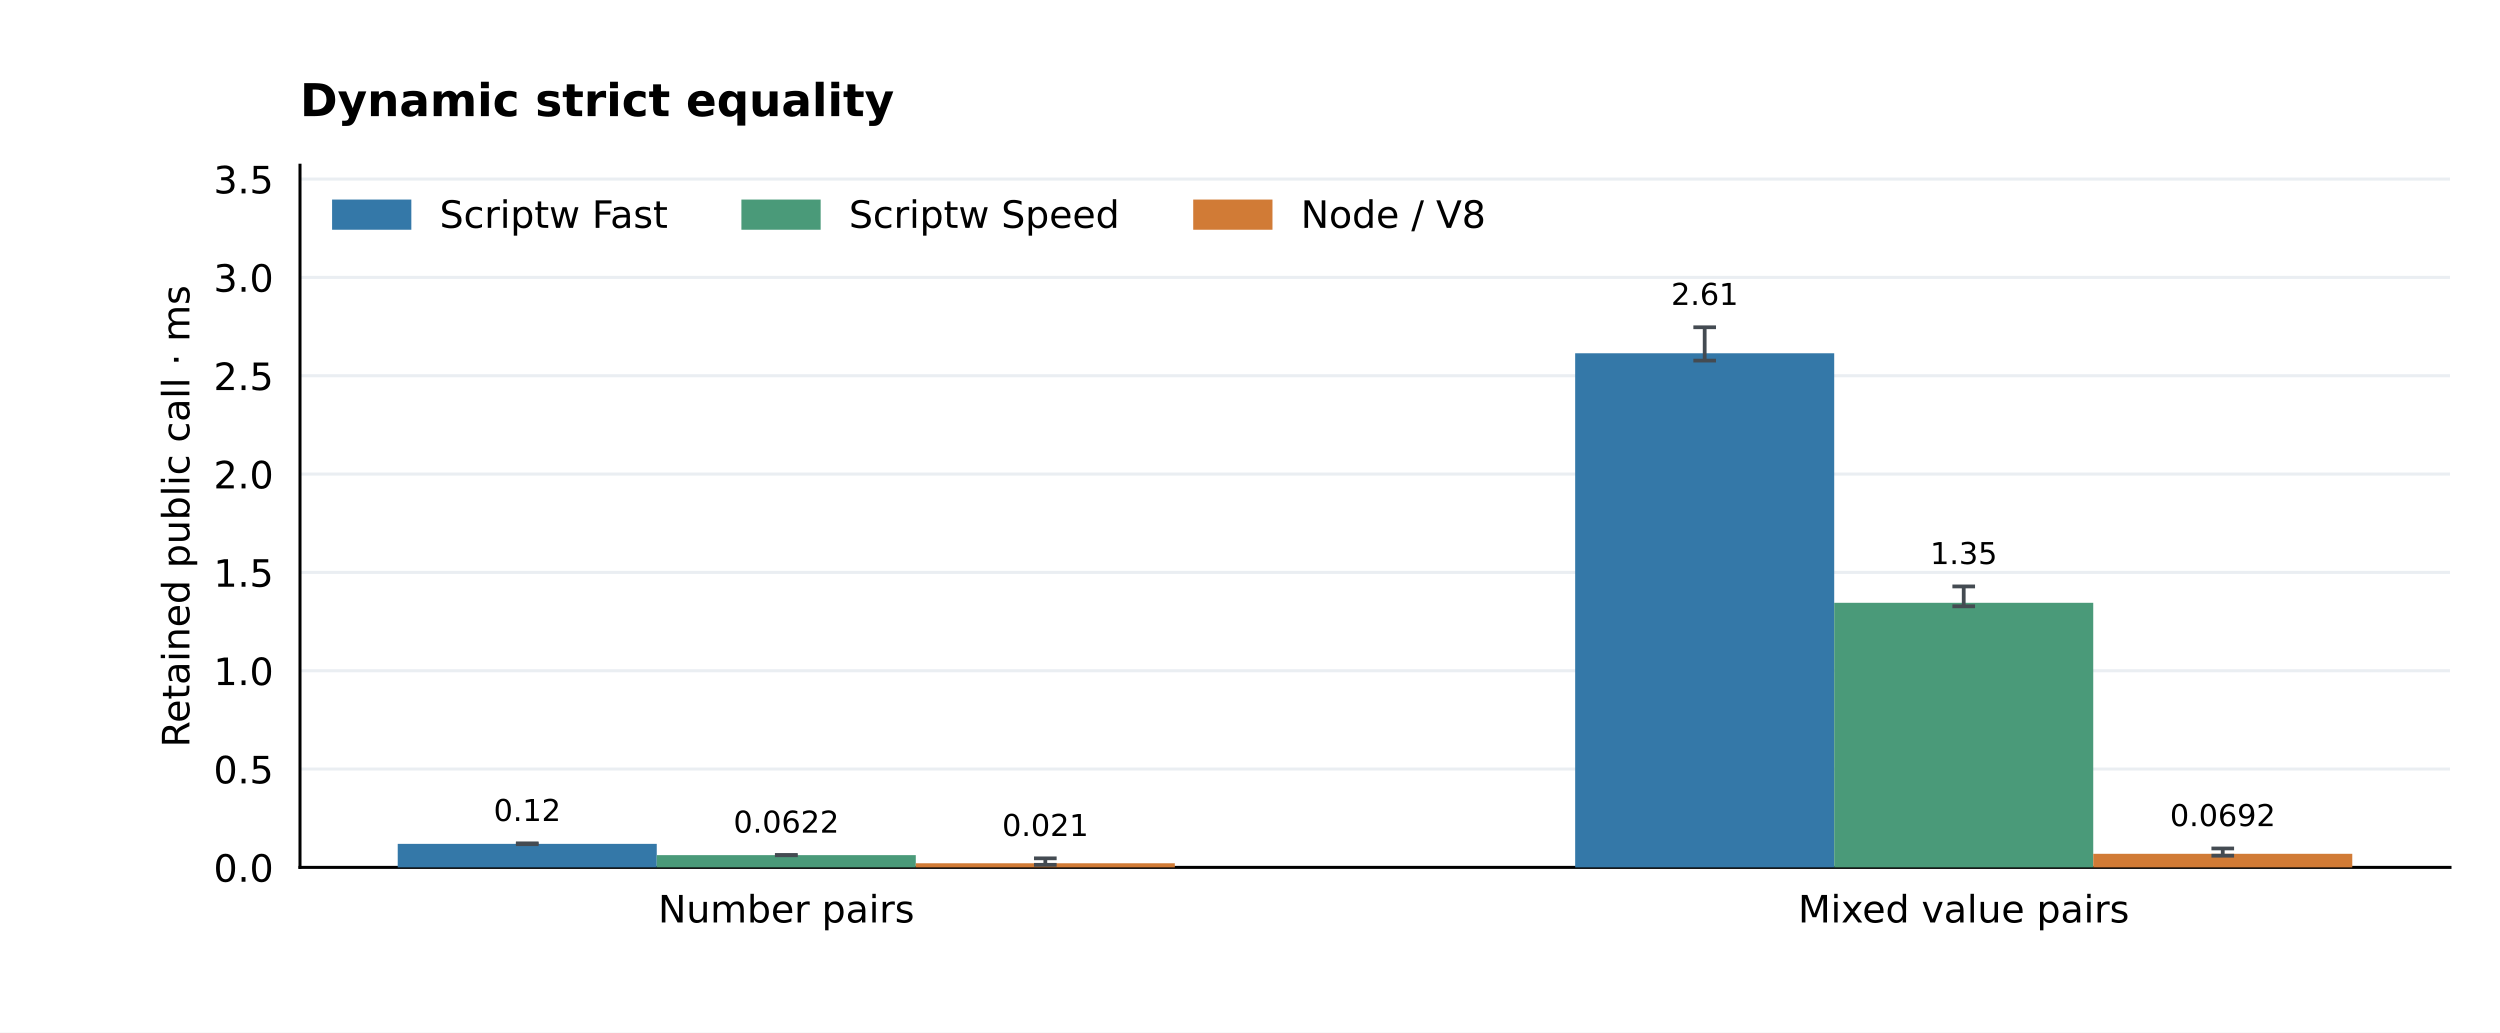
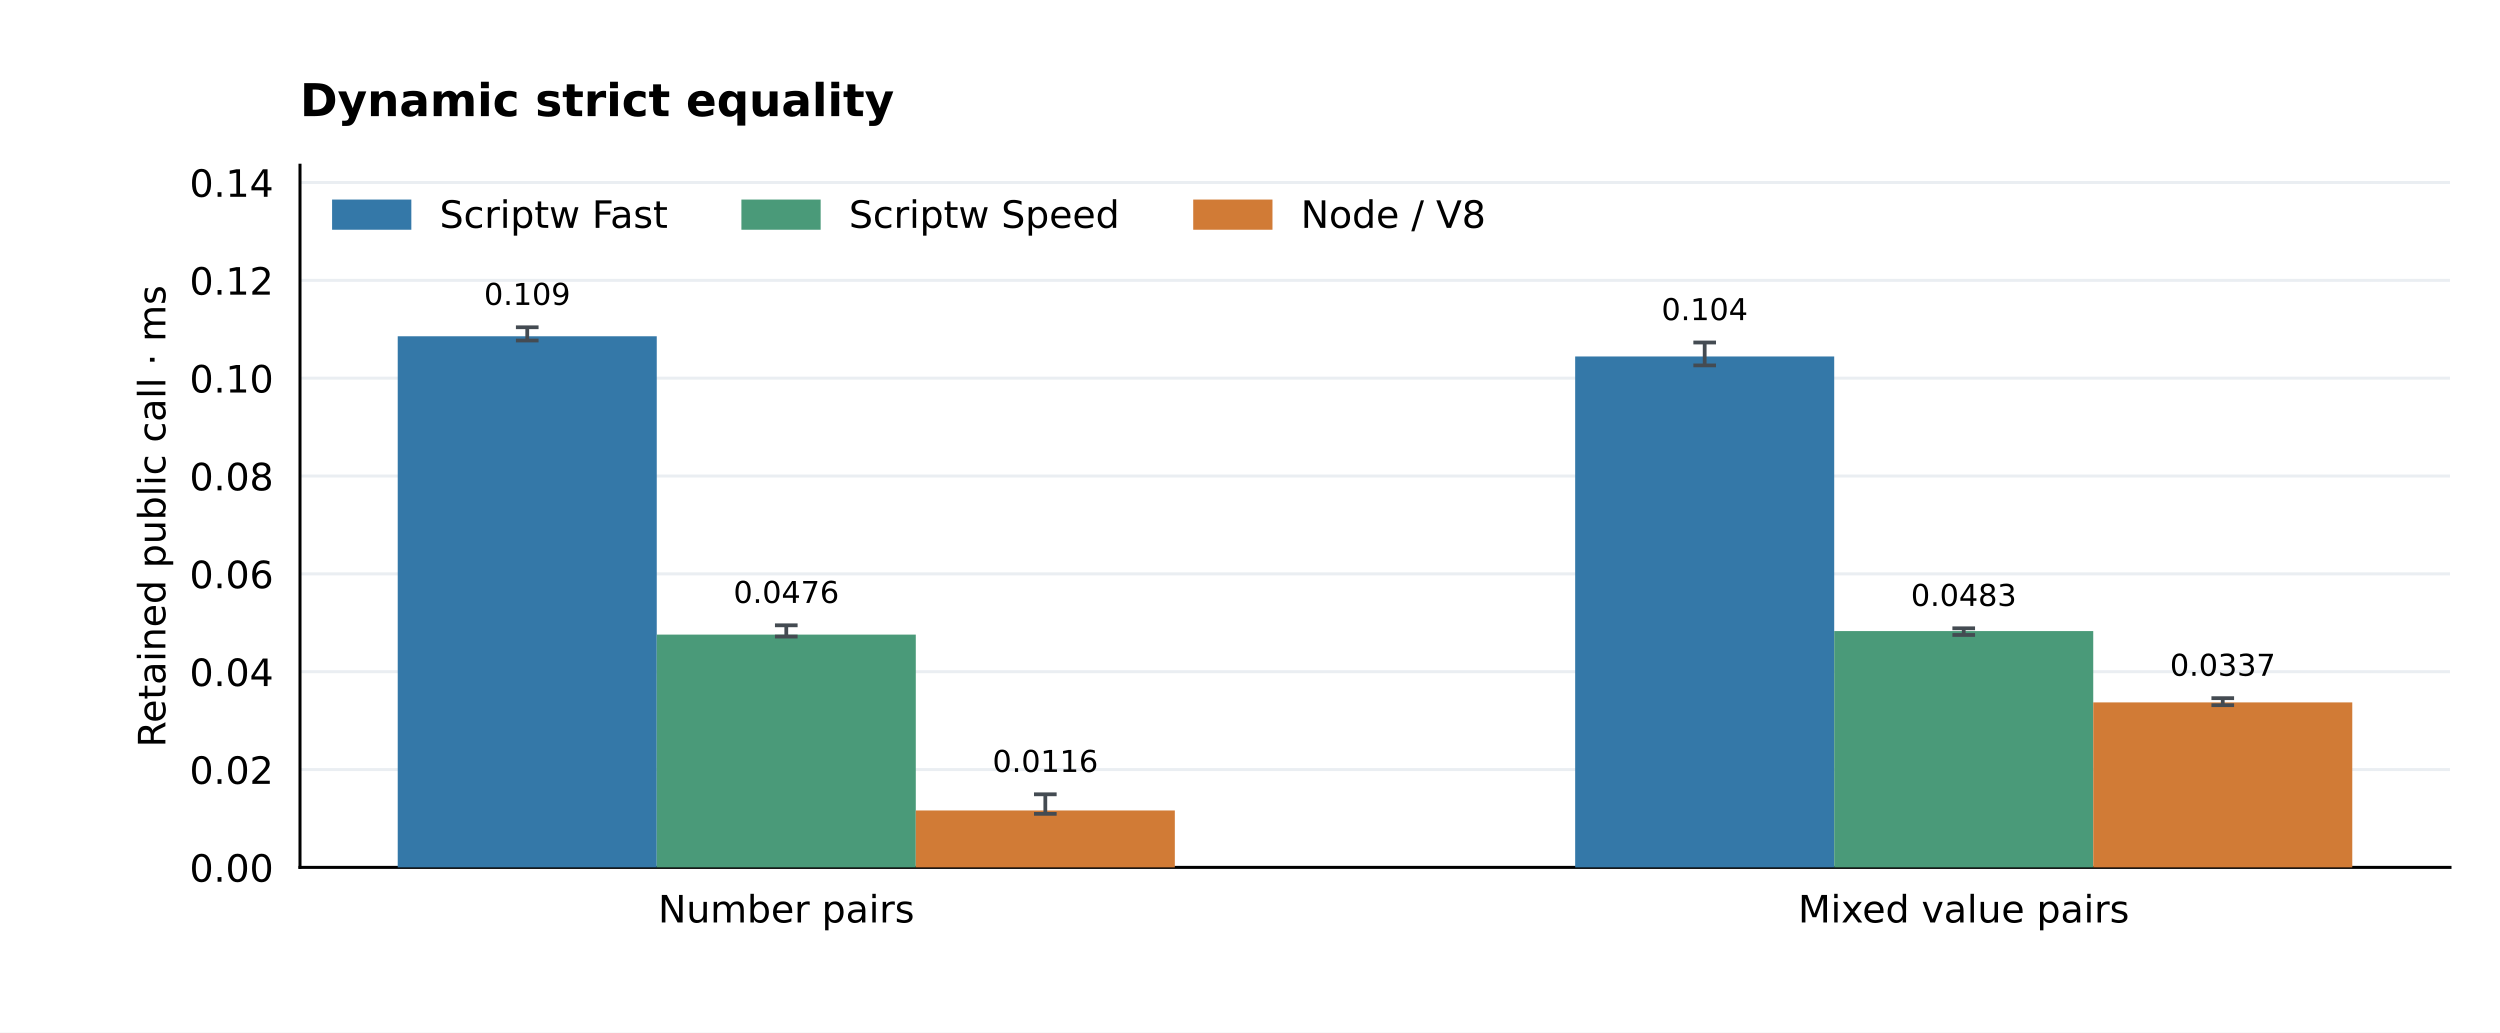
<svg xmlns="http://www.w3.org/2000/svg" xmlns:xlink="http://www.w3.org/1999/xlink" width="662.4pt" height="273.6pt" viewBox="0 0 662.4 273.6" version="1.1">
  <defs>
    <style type="text/css">*{stroke-linejoin: round; stroke-linecap: butt}</style>
  </defs>
  <g id="figure_1">
    <g id="patch_1">
      <path d="M 0 273.6 L 662.4 273.6 L 662.4 0 L 0 0 z " style="fill: #ffffff" />
    </g>
    <g id="axes_1">
      <g id="patch_2">
        <path d="M 79.488 229.824 L 649.152 229.824 L 649.152 43.776 L 79.488 43.776 z " style="fill: #ffffff" />
      </g>
      <g id="matplotlib.axis_1">
        <g id="xtick_1">
          <g id="line2d_1" />
          <g id="text_1">
            <text style="font-size: 10px; font-family: 'DejaVu Sans'; text-anchor: middle" x="208.333" y="244.422" transform="rotate(-0 208.3331 244.4224)">Number pairs</text>
          </g>
        </g>
        <g id="xtick_2">
          <g id="line2d_2" />
          <g id="text_2">
            <text style="font-size: 10px; font-family: 'DejaVu Sans'; text-anchor: middle" x="520.307" y="244.422" transform="rotate(-0 520.3069 244.4224)">Mixed value pairs</text>
          </g>
        </g>
      </g>
      <g id="matplotlib.axis_2">
        <g id="ytick_1">
          <g id="line2d_3">
            <path d="M 79.488 229.824 L 649.152 229.824 " clip-path="url(#p66f451692c)" style="fill: none; stroke: #eaeef2; stroke-width: 0.8; stroke-linecap: square" />
          </g>
          <g id="line2d_4" />
          <g id="text_3">
-             <text style="font-size: 10px; font-family: 'DejaVu Sans'; text-anchor: end" x="72.488" y="233.623" transform="rotate(-0 72.488 233.6228)">0.0</text>
+             <text style="font-size: 10px; font-family: 'DejaVu Sans'; text-anchor: end" x="72.488" y="233.623" transform="rotate(-0 72.488 233.6228)">0.00</text>
          </g>
        </g>
        <g id="ytick_2">
          <g id="line2d_5">
-             <path d="M 79.488 203.77 L 649.152 203.77 " clip-path="url(#p66f451692c)" style="fill: none; stroke: #eaeef2; stroke-width: 0.8; stroke-linecap: square" />
+             <path d="M 79.488 203.9 L 649.152 203.9 " clip-path="url(#p66f451692c)" style="fill: none; stroke: #eaeef2; stroke-width: 0.8; stroke-linecap: square" />
          </g>
          <g id="line2d_6" />
          <g id="text_4">
-             <text style="font-size: 10px; font-family: 'DejaVu Sans'; text-anchor: end" x="72.488" y="207.569" transform="rotate(-0 72.488 207.5689)">0.5</text>
+             <text style="font-size: 10px; font-family: 'DejaVu Sans'; text-anchor: end" x="72.488" y="207.699" transform="rotate(-0 72.488 207.6988)">0.02</text>
          </g>
        </g>
        <g id="ytick_3">
          <g id="line2d_7">
-             <path d="M 79.488 177.716 L 649.152 177.716 " clip-path="url(#p66f451692c)" style="fill: none; stroke: #eaeef2; stroke-width: 0.8; stroke-linecap: square" />
+             <path d="M 79.488 177.976 L 649.152 177.976 " clip-path="url(#p66f451692c)" style="fill: none; stroke: #eaeef2; stroke-width: 0.8; stroke-linecap: square" />
          </g>
          <g id="line2d_8" />
          <g id="text_5">
-             <text style="font-size: 10px; font-family: 'DejaVu Sans'; text-anchor: end" x="72.488" y="181.515" transform="rotate(-0 72.488 181.5149)">1.0</text>
+             <text style="font-size: 10px; font-family: 'DejaVu Sans'; text-anchor: end" x="72.488" y="181.775" transform="rotate(-0 72.488 181.7747)">0.04</text>
          </g>
        </g>
        <g id="ytick_4">
          <g id="line2d_9">
-             <path d="M 79.488 151.662 L 649.152 151.662 " clip-path="url(#p66f451692c)" style="fill: none; stroke: #eaeef2; stroke-width: 0.8; stroke-linecap: square" />
+             <path d="M 79.488 152.052 L 649.152 152.052 " clip-path="url(#p66f451692c)" style="fill: none; stroke: #eaeef2; stroke-width: 0.8; stroke-linecap: square" />
          </g>
          <g id="line2d_10" />
          <g id="text_6">
-             <text style="font-size: 10px; font-family: 'DejaVu Sans'; text-anchor: end" x="72.488" y="155.461" transform="rotate(-0 72.488 155.461)">1.5</text>
+             <text style="font-size: 10px; font-family: 'DejaVu Sans'; text-anchor: end" x="72.488" y="155.851" transform="rotate(-0 72.488 155.8506)">0.06</text>
          </g>
        </g>
        <g id="ytick_5">
          <g id="line2d_11">
-             <path d="M 79.488 125.608 L 649.152 125.608 " clip-path="url(#p66f451692c)" style="fill: none; stroke: #eaeef2; stroke-width: 0.8; stroke-linecap: square" />
+             <path d="M 79.488 126.128 L 649.152 126.128 " clip-path="url(#p66f451692c)" style="fill: none; stroke: #eaeef2; stroke-width: 0.8; stroke-linecap: square" />
          </g>
          <g id="line2d_12" />
          <g id="text_7">
-             <text style="font-size: 10px; font-family: 'DejaVu Sans'; text-anchor: end" x="72.488" y="129.407" transform="rotate(-0 72.488 129.4071)">2.0</text>
+             <text style="font-size: 10px; font-family: 'DejaVu Sans'; text-anchor: end" x="72.488" y="129.927" transform="rotate(-0 72.488 129.9265)">0.08</text>
          </g>
        </g>
        <g id="ytick_6">
          <g id="line2d_13">
-             <path d="M 79.488 99.554 L 649.152 99.554 " clip-path="url(#p66f451692c)" style="fill: none; stroke: #eaeef2; stroke-width: 0.8; stroke-linecap: square" />
+             <path d="M 79.488 100.204 L 649.152 100.204 " clip-path="url(#p66f451692c)" style="fill: none; stroke: #eaeef2; stroke-width: 0.8; stroke-linecap: square" />
          </g>
          <g id="line2d_14" />
          <g id="text_8">
-             <text style="font-size: 10px; font-family: 'DejaVu Sans'; text-anchor: end" x="72.488" y="103.353" transform="rotate(-0 72.488 103.3531)">2.5</text>
+             <text style="font-size: 10px; font-family: 'DejaVu Sans'; text-anchor: end" x="72.488" y="104.002" transform="rotate(-0 72.488 104.0025)">0.10</text>
          </g>
        </g>
        <g id="ytick_7">
          <g id="line2d_15">
-             <path d="M 79.488 73.5 L 649.152 73.5 " clip-path="url(#p66f451692c)" style="fill: none; stroke: #eaeef2; stroke-width: 0.8; stroke-linecap: square" />
+             <path d="M 79.488 74.28 L 649.152 74.28 " clip-path="url(#p66f451692c)" style="fill: none; stroke: #eaeef2; stroke-width: 0.8; stroke-linecap: square" />
          </g>
          <g id="line2d_16" />
          <g id="text_9">
-             <text style="font-size: 10px; font-family: 'DejaVu Sans'; text-anchor: end" x="72.488" y="77.299" transform="rotate(-0 72.488 77.29916)">3.0</text>
+             <text style="font-size: 10px; font-family: 'DejaVu Sans'; text-anchor: end" x="72.488" y="78.078" transform="rotate(-0 72.488 78.07839)">0.12</text>
          </g>
        </g>
        <g id="ytick_8">
          <g id="line2d_17">
-             <path d="M 79.488 47.446 L 649.152 47.446 " clip-path="url(#p66f451692c)" style="fill: none; stroke: #eaeef2; stroke-width: 0.8; stroke-linecap: square" />
+             <path d="M 79.488 48.355 L 649.152 48.355 " clip-path="url(#p66f451692c)" style="fill: none; stroke: #eaeef2; stroke-width: 0.8; stroke-linecap: square" />
          </g>
          <g id="line2d_18" />
          <g id="text_10">
-             <text style="font-size: 10px; font-family: 'DejaVu Sans'; text-anchor: end" x="72.488" y="51.245" transform="rotate(-0 72.488 51.24522)">3.5</text>
+             <text style="font-size: 10px; font-family: 'DejaVu Sans'; text-anchor: end" x="72.488" y="52.154" transform="rotate(-0 72.488 52.15432)">0.14</text>
          </g>
        </g>
        <g id="text_11">
-           <text style="font-size: 10px; font-family: 'DejaVu Sans'; text-anchor: middle" x="50.183" y="136.8" transform="rotate(-90 50.18253 136.8)">Retained public call · ms</text>
+           <text style="font-size: 10px; font-family: 'DejaVu Sans'; text-anchor: middle" x="43.82" y="136.8" transform="rotate(-90 43.82003 136.8)">Retained public call · ms</text>
        </g>
      </g>
      <g id="patch_3">
        <path d="M 79.488 229.824 L 79.488 43.776 " style="fill: none; stroke: #000000; stroke-width: 0.8; stroke-linejoin: miter; stroke-linecap: square" />
      </g>
      <g id="patch_4">
        <path d="M 79.488 229.824 L 649.152 229.824 " style="fill: none; stroke: #000000; stroke-width: 0.8; stroke-linejoin: miter; stroke-linecap: square" />
      </g>
      <g id="patch_5">
-         <path d="M 105.382 229.824 L 174.016 229.824 L 174.016 223.588 L 105.382 223.588 z " clip-path="url(#p66f451692c)" style="fill: #3478a8" />
+         <path d="M 105.382 229.824 L 174.016 229.824 L 174.016 89.093 L 105.382 89.093 z " clip-path="url(#p66f451692c)" style="fill: #3478a8" />
      </g>
      <g id="text_12">
-         <text style="font-size: 8px; font-family: 'DejaVu Sans'; text-anchor: middle" x="139.699" y="217.537" transform="rotate(-0 139.6989 217.5365)">0.12</text>
+         <text style="font-size: 8px; font-family: 'DejaVu Sans'; text-anchor: middle" x="139.699" y="80.788" transform="rotate(-0 139.6989 80.78828)">0.109</text>
      </g>
      <g id="patch_6">
-         <path d="M 417.356 229.824 L 485.99 229.824 L 485.99 93.607 L 417.356 93.607 z " clip-path="url(#p66f451692c)" style="fill: #3478a8" />
+         <path d="M 417.356 229.824 L 485.99 229.824 L 485.99 94.456 L 417.356 94.456 z " clip-path="url(#p66f451692c)" style="fill: #3478a8" />
      </g>
      <g id="text_13">
-         <text style="font-size: 8px; font-family: 'DejaVu Sans'; text-anchor: middle" x="451.673" y="80.788" transform="rotate(-0 451.6726 80.78828)">2.61</text>
+         <text style="font-size: 8px; font-family: 'DejaVu Sans'; text-anchor: middle" x="451.673" y="84.827" transform="rotate(-0 451.6726 84.82725)">0.104</text>
      </g>
      <g id="patch_7">
-         <path d="M 174.016 229.824 L 242.65 229.824 L 242.65 226.58 L 174.016 226.58 z " clip-path="url(#p66f451692c)" style="fill: #4a9a79" />
+         <path d="M 174.016 229.824 L 242.65 229.824 L 242.65 168.142 L 174.016 168.142 z " clip-path="url(#p66f451692c)" style="fill: #4a9a79" />
      </g>
      <g id="text_14">
-         <text style="font-size: 8px; font-family: 'DejaVu Sans'; text-anchor: middle" x="208.333" y="220.626" transform="rotate(-0 208.3331 220.6262)">0.0622</text>
+         <text style="font-size: 8px; font-family: 'DejaVu Sans'; text-anchor: middle" x="208.333" y="159.761" transform="rotate(-0 208.3331 159.7608)">0.0476</text>
      </g>
      <g id="patch_8">
-         <path d="M 485.99 229.824 L 554.624 229.824 L 554.624 159.71 L 485.99 159.71 z " clip-path="url(#p66f451692c)" style="fill: #4a9a79" />
+         <path d="M 485.99 229.824 L 554.624 229.824 L 554.624 167.215 L 485.99 167.215 z " clip-path="url(#p66f451692c)" style="fill: #4a9a79" />
      </g>
      <g id="text_15">
-         <text style="font-size: 8px; font-family: 'DejaVu Sans'; text-anchor: middle" x="520.307" y="149.457" transform="rotate(-0 520.3069 149.4574)">1.35</text>
+         <text style="font-size: 8px; font-family: 'DejaVu Sans'; text-anchor: middle" x="520.307" y="160.553" transform="rotate(-0 520.3069 160.5528)">0.0483</text>
      </g>
      <g id="patch_9">
-         <path d="M 242.65 229.824 L 311.284 229.824 L 311.284 228.729 L 242.65 228.729 z " clip-path="url(#p66f451692c)" style="fill: #d17b36" />
+         <path d="M 242.65 229.824 L 311.284 229.824 L 311.284 214.739 L 242.65 214.739 z " clip-path="url(#p66f451692c)" style="fill: #d17b36" />
      </g>
      <g id="text_16">
-         <text style="font-size: 8px; font-family: 'DejaVu Sans'; text-anchor: middle" x="276.967" y="221.499" transform="rotate(-0 276.9674 221.499)">0.021</text>
+         <text style="font-size: 8px; font-family: 'DejaVu Sans'; text-anchor: middle" x="276.967" y="204.538" transform="rotate(-0 276.9674 204.5381)">0.0116</text>
      </g>
      <g id="patch_10">
-         <path d="M 554.624 229.824 L 623.258 229.824 L 623.258 226.216 L 554.624 226.216 z " clip-path="url(#p66f451692c)" style="fill: #d17b36" />
+         <path d="M 554.624 229.824 L 623.258 229.824 L 623.258 186.11 L 554.624 186.11 z " clip-path="url(#p66f451692c)" style="fill: #d17b36" />
      </g>
      <g id="text_17">
-         <text style="font-size: 8px; font-family: 'DejaVu Sans'; text-anchor: middle" x="588.941" y="218.887" transform="rotate(-0 588.9411 218.8866)">0.0692</text>
+         <text style="font-size: 8px; font-family: 'DejaVu Sans'; text-anchor: middle" x="588.941" y="179.059" transform="rotate(-0 588.9411 179.0587)">0.0337</text>
      </g>
      <g id="text_18">
        <text style="font-weight: 700; font-size: 12px; font-family: 'DejaVu Sans'; text-anchor: start" x="79.488" y="30.776" transform="rotate(-0 79.488 30.776)">Dynamic strict equality</text>
      </g>
      <g id="LineCollection_1">
-         <path d="M 139.699 223.672 L 139.699 223.458 " clip-path="url(#p66f451692c)" style="fill: none; stroke: #444b52" />
+         <path d="M 139.699 90.229 L 139.699 86.71 " clip-path="url(#p66f451692c)" style="fill: none; stroke: #444b52" />
      </g>
      <g id="line2d_19">
        <defs>
          <path id="m378fa3a401" d="M 3 0 L -3 -0 " style="stroke: #444b52" />
        </defs>
        <g clip-path="url(#p66f451692c)">
-           <use xlink:href="#m378fa3a401" x="139.699" y="223.672" style="fill: #1f77b4; stroke: #444b52" />
+           <use xlink:href="#m378fa3a401" x="139.699" y="90.229" style="fill: #1f77b4; stroke: #444b52" />
        </g>
      </g>
      <g id="line2d_20">
        <g clip-path="url(#p66f451692c)">
-           <use xlink:href="#m378fa3a401" x="139.699" y="223.458" style="fill: #1f77b4; stroke: #444b52" />
+           <use xlink:href="#m378fa3a401" x="139.699" y="86.71" style="fill: #1f77b4; stroke: #444b52" />
        </g>
      </g>
      <g id="LineCollection_2">
-         <path d="M 451.673 95.544 L 451.673 86.71 " clip-path="url(#p66f451692c)" style="fill: none; stroke: #444b52" />
+         <path d="M 451.673 96.813 L 451.673 90.749 " clip-path="url(#p66f451692c)" style="fill: none; stroke: #444b52" />
      </g>
      <g id="line2d_21">
        <g clip-path="url(#p66f451692c)">
-           <use xlink:href="#m378fa3a401" x="451.673" y="95.544" style="fill: #1f77b4; stroke: #444b52" />
+           <use xlink:href="#m378fa3a401" x="451.673" y="96.813" style="fill: #1f77b4; stroke: #444b52" />
        </g>
      </g>
      <g id="line2d_22">
        <g clip-path="url(#p66f451692c)">
-           <use xlink:href="#m378fa3a401" x="451.673" y="86.71" style="fill: #1f77b4; stroke: #444b52" />
+           <use xlink:href="#m378fa3a401" x="451.673" y="90.749" style="fill: #1f77b4; stroke: #444b52" />
        </g>
      </g>
      <g id="LineCollection_3">
-         <path d="M 208.333 226.61 L 208.333 226.548 " clip-path="url(#p66f451692c)" style="fill: none; stroke: #444b52" />
+         <path d="M 208.333 168.669 L 208.333 165.683 " clip-path="url(#p66f451692c)" style="fill: none; stroke: #444b52" />
      </g>
      <g id="line2d_23">
        <g clip-path="url(#p66f451692c)">
-           <use xlink:href="#m378fa3a401" x="208.333" y="226.61" style="fill: #1f77b4; stroke: #444b52" />
+           <use xlink:href="#m378fa3a401" x="208.333" y="168.669" style="fill: #1f77b4; stroke: #444b52" />
        </g>
      </g>
      <g id="line2d_24">
        <g clip-path="url(#p66f451692c)">
-           <use xlink:href="#m378fa3a401" x="208.333" y="226.548" style="fill: #1f77b4; stroke: #444b52" />
+           <use xlink:href="#m378fa3a401" x="208.333" y="165.683" style="fill: #1f77b4; stroke: #444b52" />
        </g>
      </g>
      <g id="LineCollection_4">
-         <path d="M 520.307 160.642 L 520.307 155.379 " clip-path="url(#p66f451692c)" style="fill: none; stroke: #444b52" />
+         <path d="M 520.307 168.24 L 520.307 166.475 " clip-path="url(#p66f451692c)" style="fill: none; stroke: #444b52" />
      </g>
      <g id="line2d_25">
        <g clip-path="url(#p66f451692c)">
-           <use xlink:href="#m378fa3a401" x="520.307" y="160.642" style="fill: #1f77b4; stroke: #444b52" />
+           <use xlink:href="#m378fa3a401" x="520.307" y="168.24" style="fill: #1f77b4; stroke: #444b52" />
        </g>
      </g>
      <g id="line2d_26">
        <g clip-path="url(#p66f451692c)">
-           <use xlink:href="#m378fa3a401" x="520.307" y="155.379" style="fill: #1f77b4; stroke: #444b52" />
+           <use xlink:href="#m378fa3a401" x="520.307" y="166.475" style="fill: #1f77b4; stroke: #444b52" />
        </g>
      </g>
      <g id="LineCollection_5">
-         <path d="M 276.967 229.142 L 276.967 227.421 " clip-path="url(#p66f451692c)" style="fill: none; stroke: #444b52" />
+         <path d="M 276.967 215.642 L 276.967 210.46 " clip-path="url(#p66f451692c)" style="fill: none; stroke: #444b52" />
      </g>
      <g id="line2d_27">
        <g clip-path="url(#p66f451692c)">
-           <use xlink:href="#m378fa3a401" x="276.967" y="229.142" style="fill: #1f77b4; stroke: #444b52" />
+           <use xlink:href="#m378fa3a401" x="276.967" y="215.642" style="fill: #1f77b4; stroke: #444b52" />
        </g>
      </g>
      <g id="line2d_28">
        <g clip-path="url(#p66f451692c)">
-           <use xlink:href="#m378fa3a401" x="276.967" y="227.421" style="fill: #1f77b4; stroke: #444b52" />
+           <use xlink:href="#m378fa3a401" x="276.967" y="210.46" style="fill: #1f77b4; stroke: #444b52" />
        </g>
      </g>
      <g id="LineCollection_6">
-         <path d="M 588.941 226.722 L 588.941 224.808 " clip-path="url(#p66f451692c)" style="fill: none; stroke: #444b52" />
+         <path d="M 588.941 186.85 L 588.941 184.981 " clip-path="url(#p66f451692c)" style="fill: none; stroke: #444b52" />
      </g>
      <g id="line2d_29">
        <g clip-path="url(#p66f451692c)">
-           <use xlink:href="#m378fa3a401" x="588.941" y="226.722" style="fill: #1f77b4; stroke: #444b52" />
+           <use xlink:href="#m378fa3a401" x="588.941" y="186.85" style="fill: #1f77b4; stroke: #444b52" />
        </g>
      </g>
      <g id="line2d_30">
        <g clip-path="url(#p66f451692c)">
-           <use xlink:href="#m378fa3a401" x="588.941" y="224.808" style="fill: #1f77b4; stroke: #444b52" />
+           <use xlink:href="#m378fa3a401" x="588.941" y="184.981" style="fill: #1f77b4; stroke: #444b52" />
        </g>
      </g>
      <g id="legend_1">
        <g id="patch_11">
          <path d="M 88.488 60.374 L 108.488 60.374 L 108.488 53.374 L 88.488 53.374 z " style="fill: #3478a8; stroke: #3478a8; stroke-linejoin: miter" />
        </g>
        <g id="text_19">
          <text style="font-size: 10px; font-family: 'DejaVu Sans'; text-anchor: start" x="116.488" y="60.374" transform="rotate(-0 116.488 60.37444)">Scriptw Fast</text>
        </g>
        <g id="patch_12">
          <path d="M 196.941 60.374 L 216.941 60.374 L 216.941 53.374 L 196.941 53.374 z " style="fill: #4a9a79; stroke: #4a9a79; stroke-linejoin: miter" />
        </g>
        <g id="text_20">
          <text style="font-size: 10px; font-family: 'DejaVu Sans'; text-anchor: start" x="224.941" y="60.374" transform="rotate(-0 224.9411 60.37444)">Scriptw Speed</text>
        </g>
        <g id="patch_13">
          <path d="M 316.654 60.374 L 336.654 60.374 L 336.654 53.374 L 316.654 53.374 z " style="fill: #d17b36; stroke: #d17b36; stroke-linejoin: miter" />
        </g>
        <g id="text_21">
          <text style="font-size: 10px; font-family: 'DejaVu Sans'; text-anchor: start" x="344.654" y="60.374" transform="rotate(-0 344.6536 60.37444)">Node / V8</text>
        </g>
      </g>
    </g>
  </g>
  <defs>
    <clipPath id="p66f451692c">
      <rect x="79.488" y="43.776" width="569.664" height="186.048" />
    </clipPath>
  </defs>
</svg>
